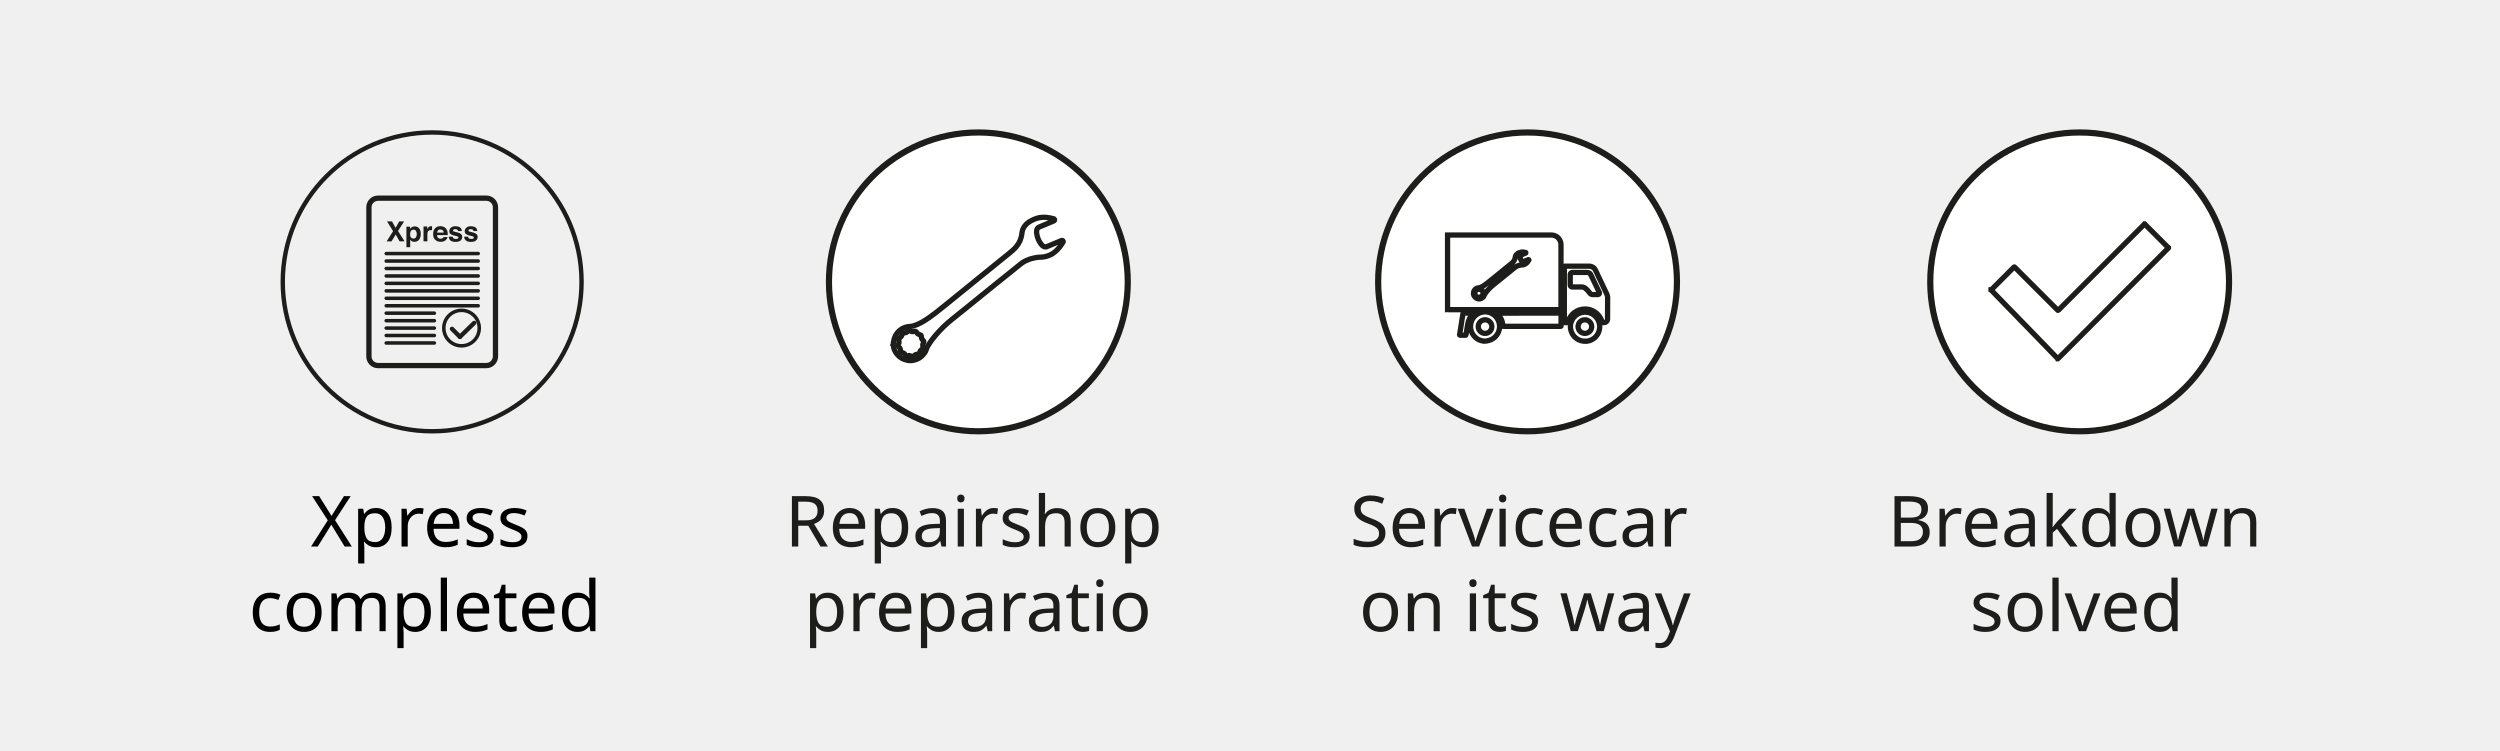
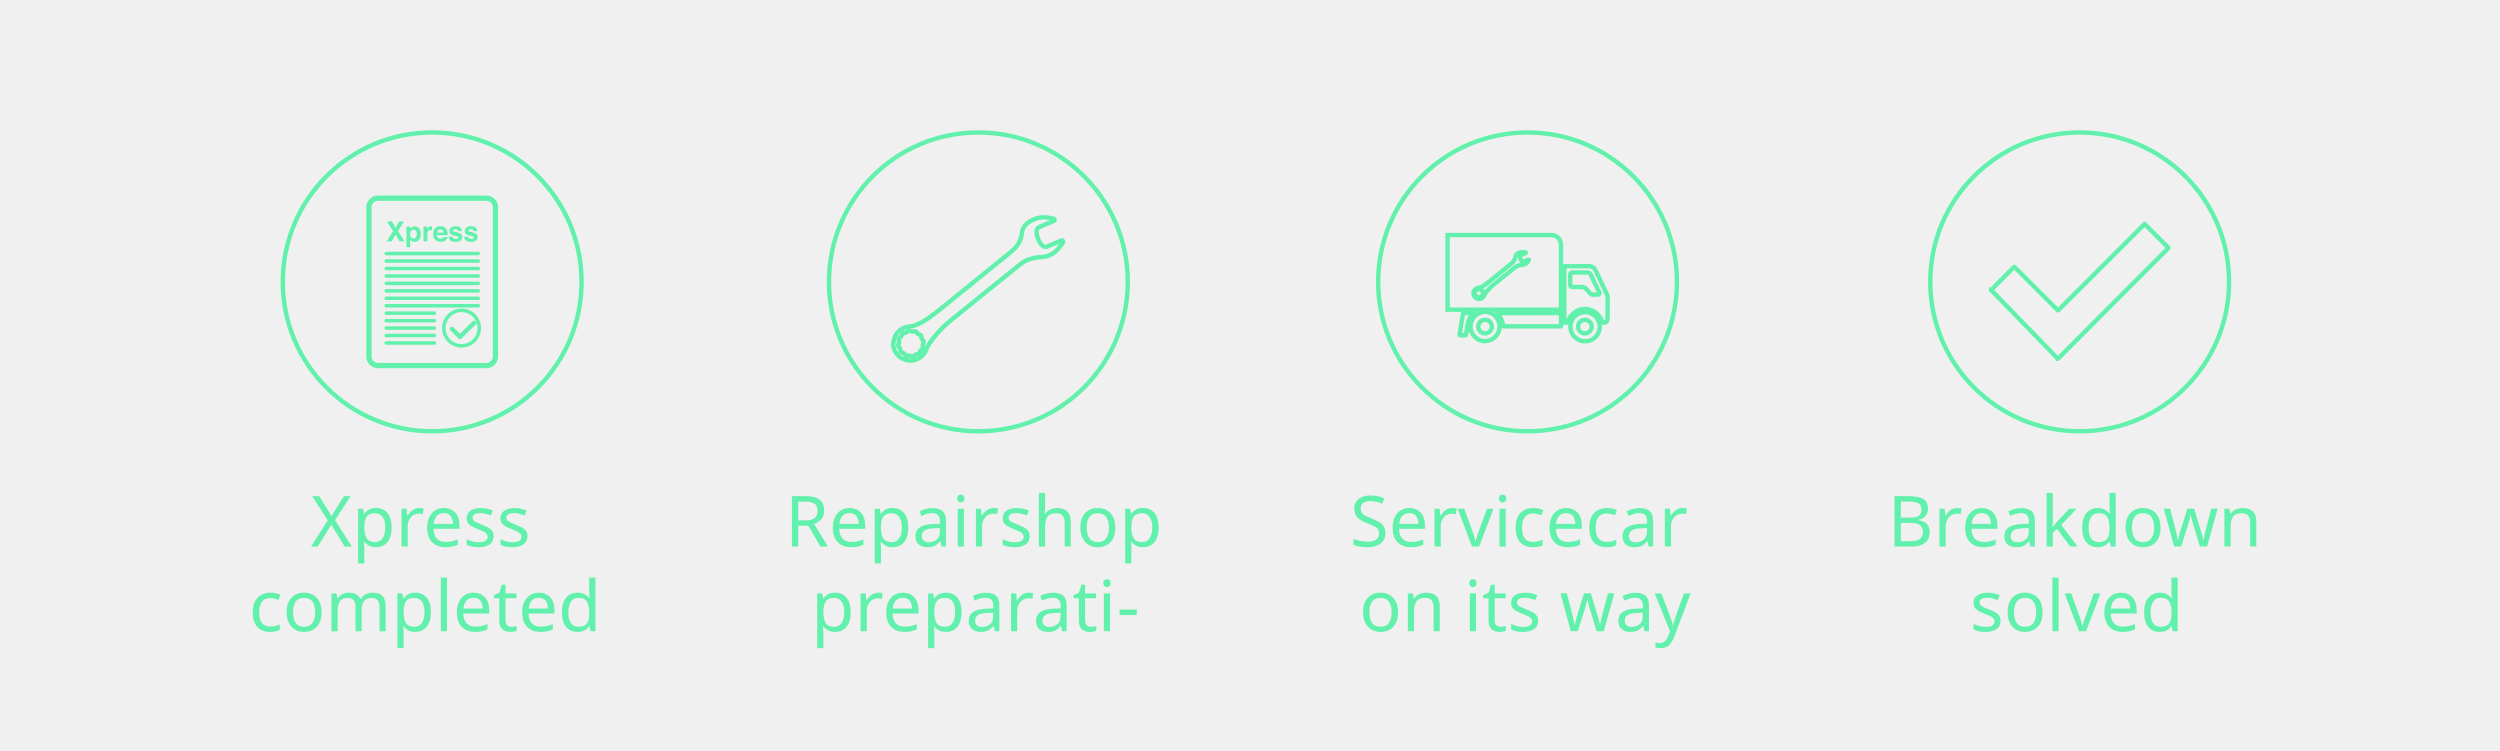
<svg xmlns="http://www.w3.org/2000/svg" version="1.1" id="Ebene_1" x="0px" y="0px" viewBox="0 0 2834.6 850.4" style="enable-background:new 0 0 2834.6 850.4;" xml:space="preserve">
  <style type="text/css">
- 	.st0{fill:none;stroke:#1D1D1B;stroke-width:5;stroke-miterlimit:10;}
- 	.st1{fill:none;stroke:#1D1D1B;stroke-width:6;stroke-miterlimit:10;}
- 	.st2{fill:none;stroke:#1D1D1B;stroke-width:4;stroke-linecap:round;stroke-linejoin:round;stroke-miterlimit:10;}
- 	.st3{fill:none;stroke:#1D1D1B;stroke-width:5;stroke-linecap:round;stroke-linejoin:round;stroke-miterlimit:10;}
- 	.st4{fill:#1D1D1B;}
+ 	.st0{fill:none;stroke:#62F1AC;stroke-width:5;stroke-miterlimit:10;}
+ 	.st1{fill:none;stroke:#62F1AC;stroke-width:6;stroke-miterlimit:10;}
+ 	.st2{fill:none;stroke:#62F1AC;stroke-width:4;stroke-linecap:round;stroke-linejoin:round;stroke-miterlimit:10;}
+ 	.st3{fill:none;stroke:#62F1AC;stroke-width:5;stroke-linecap:round;stroke-linejoin:round;stroke-miterlimit:10;}
+ 	.st4{fill:#62F1AC;}
	.st5{fill:none;}
	.st6{font-family:'HelveticaNeue-Bold';}
	.st7{font-size:80px;}
- 	.st8{fill:#FFFFFF;stroke:#1D1D1B;stroke-width:7;stroke-miterlimit:10;}
- 	.st9{fill:#FFFFFF;stroke:#1D1D1B;stroke-width:6;stroke-miterlimit:10;}
</style>
  <g id="XMLID_36_">
    <g id="XMLID_2_">
      <circle id="XMLID_3_" class="st0" cx="490" cy="319.6" r="169.4" />
      <g id="XMLID_4_">
        <path id="XMLID_29_" class="st1" d="M551.5,414.5H428.6c-5.6,0-10.3-4.6-10.3-10.3V235c0-5.6,4.6-10.3,10.3-10.3h122.9     c5.6,0,10.3,4.6,10.3,10.3v169.2C561.7,409.8,557.1,414.5,551.5,414.5z" />
        <g id="XMLID_46_">
          <line id="XMLID_28_" class="st2" x1="437.9" y1="287.5" x2="542.2" y2="287.5" />
          <line id="XMLID_27_" class="st2" x1="437.9" y1="296" x2="542.2" y2="296" />
          <line id="XMLID_26_" class="st2" x1="437.9" y1="304.4" x2="542.2" y2="304.4" />
          <line id="XMLID_25_" class="st2" x1="437.9" y1="312.9" x2="542.2" y2="312.9" />
          <line id="XMLID_24_" class="st2" x1="437.9" y1="321.3" x2="542.2" y2="321.3" />
          <line id="XMLID_23_" class="st2" x1="437.9" y1="329.8" x2="542.2" y2="329.8" />
          <line id="XMLID_22_" class="st2" x1="437.9" y1="338.2" x2="542.2" y2="338.2" />
          <line id="XMLID_21_" class="st2" x1="437.9" y1="346.7" x2="542.2" y2="346.7" />
          <line id="XMLID_20_" class="st2" x1="437.9" y1="355.1" x2="492.5" y2="355.1" />
          <line id="XMLID_19_" class="st2" x1="437.9" y1="363.6" x2="492.5" y2="363.6" />
          <line id="XMLID_18_" class="st2" x1="437.9" y1="372" x2="492.5" y2="372" />
          <line id="XMLID_17_" class="st2" x1="437.9" y1="380.4" x2="492.5" y2="380.4" />
          <line id="XMLID_16_" class="st2" x1="437.9" y1="388.9" x2="492.5" y2="388.9" />
        </g>
        <circle id="XMLID_15_" class="st2" cx="523.3" cy="372" r="20.1" />
        <g id="XMLID_42_">
          <line id="XMLID_14_" class="st3" x1="512.5" y1="372.9" x2="521.5" y2="381.9" />
          <line id="XMLID_13_" class="st3" x1="521.5" y1="381.9" x2="537.6" y2="366.2" />
        </g>
        <g id="XMLID_31_">
          <path id="XMLID_12_" class="st4" d="M443.9,273.7h-5.5l7.3-11.6l-6.9-11.1h5.7l4,7.4l4.2-7.4h5.5l-6.9,10.9l7.4,11.7h-5.7      l-4.3-7.7L443.9,273.7z" />
          <path id="XMLID_38_" class="st4" d="M475,258.7c1.4,1.4,2.1,3.6,2.1,6.4c0,2.9-0.7,5.2-2,6.8c-1.3,1.5-3,2.3-5.2,2.3      c-1.3,0-2.5-0.3-3.4-1c-0.5-0.4-1-0.9-1.4-1.6v8.7h-4.3v-23.3h4.2v2.5c0.5-0.7,1-1.3,1.5-1.7c1-0.7,2.1-1.1,3.5-1.1      C472,256.6,473.7,257.3,475,258.7z M471.7,261.9c-0.6-1-1.5-1.5-2.9-1.5c-1.6,0-2.7,0.8-3.3,2.3c-0.3,0.8-0.5,1.8-0.5,3      c0,2,0.5,3.3,1.6,4.1c0.6,0.5,1.3,0.7,2.2,0.7c1.2,0,2.2-0.5,2.8-1.4c0.6-0.9,1-2.2,1-3.8C472.5,264,472.3,262.9,471.7,261.9z" />
          <path id="XMLID_9_" class="st4" d="M489.5,256.5c0.1,0,0.2,0,0.4,0v4.5c-0.3,0-0.5-0.1-0.7-0.1c-0.2,0-0.4,0-0.5,0      c-1.8,0-2.9,0.6-3.6,1.7c-0.3,0.6-0.5,1.7-0.5,3v8h-4.4v-16.8h4.2v2.9c0.7-1.1,1.3-1.9,1.8-2.3c0.8-0.7,1.9-1,3.2-1      C489.3,256.5,489.4,256.5,489.5,256.5z" />
          <path id="XMLID_34_" class="st4" d="M503.3,257.3c1.2,0.5,2.1,1.3,2.9,2.5c0.7,1,1.1,2.2,1.3,3.5c0.1,0.8,0.2,1.9,0.2,3.3h-12.2      c0.1,1.7,0.7,2.9,1.8,3.5c0.7,0.4,1.5,0.6,2.4,0.6c1,0,1.8-0.3,2.4-0.8c0.3-0.3,0.6-0.7,0.9-1.1h4.5c-0.1,1-0.7,2-1.6,3      c-1.5,1.6-3.6,2.4-6.3,2.4c-2.2,0-4.2-0.7-5.9-2.1c-1.7-1.4-2.6-3.6-2.6-6.7c0-2.9,0.8-5.1,2.3-6.7c1.5-1.5,3.5-2.3,6-2.3      C500.8,256.5,502.1,256.7,503.3,257.3z M496.8,261.1c-0.6,0.6-1,1.5-1.2,2.6h7.5c-0.1-1.2-0.5-2.1-1.2-2.6      c-0.7-0.6-1.6-0.9-2.6-0.9C498.3,260.1,497.4,260.4,496.8,261.1z" />
          <path id="XMLID_6_" class="st4" d="M513.3,268.3c0.1,0.8,0.3,1.3,0.6,1.7c0.6,0.6,1.5,0.9,3,0.9c0.9,0,1.5-0.1,2.1-0.4      c0.5-0.3,0.8-0.6,0.8-1.1c0-0.5-0.2-0.9-0.6-1.1c-0.4-0.3-1.9-0.7-4.6-1.3c-1.9-0.5-3.2-1.1-4-1.8c-0.8-0.7-1.2-1.7-1.2-3      c0-1.5,0.6-2.9,1.8-4c1.2-1.1,2.9-1.7,5.1-1.7c2.1,0,3.8,0.4,5.1,1.2s2.1,2.3,2.3,4.3h-4.4c-0.1-0.6-0.2-1-0.5-1.3      c-0.5-0.6-1.3-0.9-2.5-0.9c-1,0-1.6,0.2-2,0.5s-0.6,0.6-0.6,1c0,0.5,0.2,0.9,0.6,1.1c0.4,0.2,2,0.6,4.6,1.2c1.8,0.4,3,1,3.9,1.9      c0.9,0.8,1.3,1.9,1.3,3.1c0,1.7-0.6,3-1.9,4.1c-1.2,1-3.1,1.6-5.7,1.6c-2.6,0-4.6-0.6-5.8-1.7c-1.2-1.1-1.9-2.5-1.9-4.2      L513.3,268.3L513.3,268.3z" />
          <path id="XMLID_30_" class="st4" d="M530.8,268.3c0.1,0.8,0.3,1.3,0.6,1.7c0.6,0.6,1.5,0.9,3,0.9c0.9,0,1.5-0.1,2.1-0.4      c0.5-0.3,0.8-0.6,0.8-1.1c0-0.5-0.2-0.9-0.6-1.1c-0.4-0.3-1.9-0.7-4.6-1.3c-1.9-0.5-3.2-1.1-4-1.8c-0.8-0.7-1.2-1.7-1.2-3      c0-1.5,0.6-2.9,1.8-4s2.9-1.7,5.1-1.7c2.1,0,3.8,0.4,5.1,1.2s2.1,2.3,2.3,4.3h-4.4c-0.1-0.6-0.2-1-0.5-1.3      c-0.5-0.6-1.3-0.9-2.5-0.9c-1,0-1.6,0.2-2,0.5c-0.4,0.3-0.6,0.6-0.6,1c0,0.5,0.2,0.9,0.6,1.1c0.4,0.2,2,0.6,4.6,1.2      c1.8,0.4,3,1,3.9,1.9c0.9,0.8,1.3,1.9,1.3,3.1c0,1.7-0.6,3-1.9,4.1c-1.2,1-3.1,1.6-5.7,1.6c-2.6,0-4.6-0.6-5.8-1.7      c-1.3-1.1-1.9-2.5-1.9-4.2L530.8,268.3L530.8,268.3z" />
        </g>
      </g>
    </g>
    <rect id="XMLID_103_" x="246.7" y="562.6" class="st5" width="476.6" height="216.6" />
    <text id="XMLID_104_" transform="matrix(1 0 0 1 352.3805 619.6904)">
-       <tspan x="0" y="0" class="st6 st7">Xpress </tspan>
-       <tspan x="-70.2" y="96" class="st6 st7">completed</tspan>
+       <tspan x="0" y="0" class="st4 st6 st7">Xpress </tspan>
+       <tspan x="-70.2" y="96" class="st4 st6 st7">completed</tspan>
    </text>
  </g>
  <g id="XMLID_37_">
-     <rect id="XMLID_110_" x="2127.7" y="562.6" class="st5" width="460.6" height="183.8" />
-     <text id="XMLID_109_" transform="matrix(1 0 0 1 2140.286 619.6904)">
-       <tspan x="0" y="0" class="st4 st6 st7">Breakdown </tspan>
-       <tspan x="93.3" y="96" class="st4 st6 st7">solved</tspan>
-     </text>
+     <g id="XMLID_109_">
+       <rect id="XMLID_72_" x="2127.7" y="562.6" class="st5" width="460.6" height="183.8" />
+       <text id="XMLID_71_" transform="matrix(1 0 0 1 2140.286 619.6904)">
+         <tspan x="0" y="0" class="st4 st6 st7">Breakdown </tspan>
+         <tspan x="93.3" y="96" class="st4 st6 st7">solved</tspan>
+       </text>
+     </g>
    <g id="XMLID_35_">
-       <circle id="XMLID_102_" class="st8" cx="2358" cy="319.6" r="169.4" />
+       <circle id="XMLID_102_" class="st0" cx="2358" cy="319.6" r="169.4" />
      <g id="AWWqmQ.tif">
        <g id="XMLID_111_">
-           <path id="XMLID_120_" class="st9" d="M2257.5,328.7c0.2,0,0.4-0.2,0.5-0.3c0.2-0.2,0.4-0.4,0.5-0.5c8.2-8.2,16.3-16.3,24.5-24.5      c0.2-0.2,0.4-0.4,0.6-0.6c0.2-0.2,0.4-0.2,0.6,0c0.2,0.2,0.4,0.4,0.6,0.6c16,16,31.9,31.9,47.9,47.9c0.2,0.2,0.4,0.4,0.6,0.6      c0.1,0.1,0.3,0.1,0.4,0c0.2-0.2,0.4-0.4,0.6-0.6c20.8-20.8,41.6-41.6,62.5-62.5c11.4-11.4,22.7-22.7,34.1-34.1      c0.2-0.2,0.5-0.5,0.7-0.8c0.1,0,0.1,0,0.1,0c0.2,0.2,0.4,0.5,0.6,0.7c8.5,8.5,17.1,17.1,25.6,25.6c0.2,0.2,0.4,0.4,0.7,0.6      c0,0.1,0,0.2,0,0.3c-0.3,0.3-0.5,0.6-0.8,0.9c-15.8,15.9-31.7,31.7-47.4,47.5c-17.7,17.9-35.6,35.6-53.3,53.5      c-7.6,7.7-15.3,15.4-23,23c-0.3,0.3-0.5,0.6-0.8,0.8c-0.1,0-0.1,0-0.2,0c-0.1-0.3-0.2-0.4-0.4-0.6c-1.3-1.3-2.6-2.7-3.9-4      c-1.6-1.7-3.2-3.3-4.8-5c-1.6-1.7-3.3-3.3-4.9-5.1c-1.5-1.6-3.2-3.2-4.7-4.8c-1.6-1.7-3.3-3.3-4.9-5.1c-1.5-1.6-3.2-3.2-4.7-4.8      c-1.6-1.7-3.3-3.3-4.9-5.1c-1.5-1.6-3.2-3.2-4.7-4.8c-1.6-1.7-3.3-3.4-5-5.1c-1.5-1.6-3.1-3.2-4.6-4.8c-1.6-1.8-3.4-3.4-5.1-5.2      c-1.5-1.6-3.2-3.2-4.7-4.8c-1.6-1.7-3.3-3.3-4.9-5.1c-1.5-1.6-3.2-3.2-4.7-4.8c-1.6-1.7-3.3-3.3-4.9-5.1c-1-1.1-2.1-2.2-3.2-3.3      c-0.2-0.2-0.4-0.4-0.6-0.5C2257.5,328.8,2257.5,328.8,2257.5,328.7z" />
+           <path id="XMLID_120_" class="st0" d="M2257.5,328.7c0.2,0,0.4-0.2,0.5-0.3c0.2-0.2,0.4-0.4,0.5-0.5c8.2-8.2,16.3-16.3,24.5-24.5      c0.2-0.2,0.4-0.4,0.6-0.6c0.2-0.2,0.4-0.2,0.6,0c0.2,0.2,0.4,0.4,0.6,0.6c16,16,31.9,31.9,47.9,47.9c0.2,0.2,0.4,0.4,0.6,0.6      c0.1,0.1,0.3,0.1,0.4,0c0.2-0.2,0.4-0.4,0.6-0.6c20.8-20.8,41.6-41.6,62.5-62.5c11.4-11.4,22.7-22.7,34.1-34.1      c0.2-0.2,0.5-0.5,0.7-0.8c0.1,0,0.1,0,0.1,0c0.2,0.2,0.4,0.5,0.6,0.7c8.5,8.5,17.1,17.1,25.6,25.6c0.2,0.2,0.4,0.4,0.7,0.6      c0,0.1,0,0.2,0,0.3c-0.3,0.3-0.5,0.6-0.8,0.9c-15.8,15.9-31.7,31.7-47.4,47.5c-17.7,17.9-35.6,35.6-53.3,53.5      c-7.6,7.7-15.3,15.4-23,23c-0.3,0.3-0.5,0.6-0.8,0.8c-0.1,0-0.1,0-0.2,0c-0.1-0.3-0.2-0.4-0.4-0.6c-1.3-1.3-2.6-2.7-3.9-4      c-1.6-1.7-3.2-3.3-4.8-5c-1.6-1.7-3.3-3.3-4.9-5.1c-1.5-1.6-3.2-3.2-4.7-4.8c-1.6-1.7-3.3-3.3-4.9-5.1c-1.5-1.6-3.2-3.2-4.7-4.8      c-1.6-1.7-3.3-3.3-4.9-5.1c-1.5-1.6-3.2-3.2-4.7-4.8c-1.6-1.7-3.3-3.4-5-5.1c-1.5-1.6-3.1-3.2-4.6-4.8c-1.6-1.8-3.4-3.4-5.1-5.2      c-1.5-1.6-3.2-3.2-4.7-4.8c-1.6-1.7-3.3-3.3-4.9-5.1c-1.5-1.6-3.2-3.2-4.7-4.8c-1.6-1.7-3.3-3.3-4.9-5.1c-1-1.1-2.1-2.2-3.2-3.3      c-0.2-0.2-0.4-0.4-0.6-0.5C2257.5,328.8,2257.5,328.8,2257.5,328.7z" />
        </g>
      </g>
    </g>
  </g>
  <g id="XMLID_40_">
-     <rect id="XMLID_108_" x="1502" y="562.6" class="st5" width="463.3" height="183.8" />
-     <text id="XMLID_107_" transform="matrix(1 0 0 1 1530.691 619.6904)">
-       <tspan x="0" y="0" class="st4 st6 st7">Servicecar </tspan>
-       <tspan x="10.4" y="96" class="st4 st6 st7">on its way</tspan>
-     </text>
+     <g id="XMLID_107_">
+       <rect id="XMLID_69_" x="1502" y="562.6" class="st5" width="463.3" height="183.8" />
+       <text id="XMLID_68_" transform="matrix(1 0 0 1 1530.691 619.6904)">
+         <tspan x="0" y="0" class="st4 st6 st7">Servicecar </tspan>
+         <tspan x="10.4" y="96" class="st4 st6 st7">on its way</tspan>
+       </text>
+     </g>
    <g id="XMLID_33_">
-       <circle id="XMLID_101_" class="st8" cx="1732" cy="319.6" r="169.4" />
+       <circle id="XMLID_101_" class="st0" cx="1732" cy="319.6" r="169.4" />
      <g id="_x30_qD97e.tif">
        <g id="XMLID_112_">
-           <path id="XMLID_162_" class="st9" d="M1641.3,351.2c0-28.2,0-56.5,0-84.7c39.5,0,79.1,0,118.6,0c0.1,0,0.3,0.1,0.4,0.1      c0.3,0,0.6,0.1,0.8,0.1c2.4,0.5,4.5,1.6,6.1,3.5c1.1,1.3,1.9,2.7,2.3,4.3c0.3,1,0.4,2.1,0.4,3.2c0,24.2,0,48.3,0,72.5      c0,0.1,0,0.3,0,0.4c0,0.1,0,0.2,0,0.2c0,0.2-0.1,0.3-0.3,0.3c-0.2,0-0.5,0-0.7,0c-42.3,0-84.6,0-126.9,0      C1641.8,351.2,1641.5,351.2,1641.3,351.2z M1670.7,332.6c0,0.2,0,0.4,0,0.6c0.3,2.9,2.5,5,5,5.6c1.6,0.3,3.1,0.1,4.4-0.7      c1.4-0.8,2.4-2,2.9-3.5c0.1-0.4,0.3-0.7,0.5-1c0.4-0.7,0.8-1.4,1.3-2c1.1-1.6,2.5-3,3.8-4.4c0.5-0.5,1-1,1.5-1.5      c0.4-0.4,0.9-0.8,1.3-1.2c1.3-1.1,2.6-2.1,3.9-3.2c2.4-1.9,4.8-3.9,7.2-5.8c2.4-2,4.8-3.9,7.3-5.9c2.7-2.2,5.4-4.3,8-6.5      c0.4-0.3,0.9-0.7,1.3-0.9c0.9-0.5,1.9-0.9,2.9-1.2c1-0.3,1.9-0.5,2.9-0.5c0.4,0,0.9,0,1.3-0.1c1.3-0.2,2.5-0.6,3.6-1.3      c1.6-1,2.7-2.4,3.6-4c0-0.1,0.1-0.1,0.1-0.2c0.1-0.3-0.1-0.6-0.5-0.5c-0.1,0-0.3,0.1-0.4,0.1c-0.8,0.3-1.6,0.6-2.4,1      c-0.9,0.4-1.8,0.7-2.7,1.1c-0.5,0.2-0.9,0.1-1.4-0.1c-0.1-0.1-0.3-0.2-0.4-0.3c-0.3-0.3-0.6-0.6-0.8-0.9      c-0.7-1.1-1.2-2.3-1.4-3.7c-0.1-0.4,0-0.8,0.1-1.2c0.1-0.6,0.4-1,1-1.2c0,0,0.1,0,0.1-0.1c1.6-0.7,3.3-1.3,4.9-2      c0.1-0.1,0.3-0.1,0.4-0.2c0.3-0.2,0.2-0.5-0.1-0.6c-0.1-0.1-0.3-0.1-0.4-0.1c-0.8-0.2-1.6-0.3-2.4-0.4c-0.8-0.1-1.6,0-2.4,0.1      c-1.7,0.3-3.3,1-4.6,2.1c-1.1,0.9-1.8,2-2,3.5c-0.1,0.6-0.2,1.2-0.4,1.8c-0.4,1.3-0.9,2.4-1.8,3.4c-0.6,0.8-1.3,1.4-2.1,2      c-0.9,0.8-1.9,1.5-2.8,2.3c-3.2,2.6-6.5,5.2-9.7,7.9c-2.2,1.8-4.4,3.5-6.5,5.3c-3,2.4-6,4.9-9,7.2c-1.6,1.2-3.2,2.4-4.9,3.4      c-0.8,0.4-1.6,0.8-2.4,1.1c-0.7,0.3-1.5,0.5-2.2,0.5C1673.3,326.5,1670.7,329.3,1670.7,332.6z" />
-           <path id="XMLID_159_" class="st9" d="M1822.7,362.4c0,0.1-0.1,0.2-0.1,0.3c-0.2,1.4-1.6,3-3.8,3.1c-0.6,0-1.1,0-1.7,0      c-0.1,0-0.2,0-0.2,0c-0.2,0-0.3-0.1-0.3-0.3c-0.1-0.2-0.1-0.3-0.1-0.5c-0.7-2.6-1.9-4.9-3.6-7c-1.6-2-3.5-3.7-5.8-5      c-2.2-1.3-4.5-2.1-7-2.4c-1.2-0.2-2.5-0.3-3.8-0.2c-3.8,0.2-7.4,1.3-10.5,3.5c-1.1,0.8-2.1,1.6-3,2.5c-1.2,1.3-2.3,2.7-3.2,4.3      c-0.8,1.4-1.4,2.9-1.8,4.4c-0.2,0.7-0.2,0.7-0.8,0.7c-0.9,0-1.8,0-2.7,0c-0.1,0-0.3,0-0.4,0c-0.1,0-0.2-0.1-0.2-0.2      c0-0.1,0-0.2,0-0.3c0-0.2,0-0.3,0-0.5c0-20.7,0-41.3,0-62c0-0.2,0-0.4,0-0.6c0-0.3,0.1-0.4,0.4-0.4c0.1,0,0.2,0,0.3,0      c0.3,0,0.5,0,0.8,0c8.8,0,17.7,0,26.5,0c1,0,2,0.1,2.9,0.5c1.9,0.7,3.4,1.9,4.3,3.8c0.6,1.2,1.1,2.3,1.7,3.5      c0.3,0.7,0.7,1.5,1,2.2c1,2.2,2.1,4.3,3.1,6.5c1.2,2.5,2.4,5,3.6,7.6c1.1,2.4,2.3,4.8,3.4,7.2c0.3,0.7,0.7,1.4,0.8,2.2      c0.1,0.3,0.2,0.7,0.2,1.1c0,0.1,0,0.2,0.1,0.4C1822.7,345.2,1822.7,353.8,1822.7,362.4z M1791.4,308.9L1791.4,308.9      c-2.7,0-5.5,0-8.2,0c-0.2,0-0.4,0-0.6,0c-1.2,0.1-2.1,1-2.2,2.3c0,0.1,0,0.3,0,0.4c0,3.7,0,7.5,0,11.2c0,0.2,0,0.3,0,0.5      c0.1,1.1,0.9,2,2.1,2.1c0.2,0,0.4,0,0.6,0c3.5,0,7,0,10.5,0c0.7,0,1.4,0.1,2.1,0.4c0.7,0.3,1.4,0.7,2,1.2c1,0.8,1.9,1.7,2.7,2.6      c0.8,0.9,1.5,1.9,2.3,2.8c0.2,0.2,0.4,0.4,0.6,0.7c0.5,0.5,1.2,0.8,2,0.9c0.1,0,0.3,0,0.4,0c2,0,3.9,0,5.9,0c0.2,0,0.3,0,0.5,0      c0.6-0.1,1.1-0.4,1.4-1.1c0.2-0.5,0.1-0.9-0.1-1.3c-0.3-0.7-0.6-1.3-1-2c-0.8-1.6-1.5-3.2-2.3-4.8c-1.3-2.8-2.7-5.6-4-8.3      c-0.8-1.6-1.5-3.2-2.3-4.8c-0.1-0.2-0.2-0.5-0.4-0.7c-0.6-1.1-1.5-1.7-2.7-2c-0.3-0.1-0.6-0.1-1-0.1      C1796.9,308.9,1794.1,308.9,1791.4,308.9z" />
-           <path id="XMLID_156_" class="st9" d="M1795.3,386.8c-0.3-0.1-0.5-0.1-0.8-0.1c-3-0.5-5.6-1.7-7.9-3.6c-1.8-1.5-3.2-3.2-4.2-5.3      c-0.9-1.8-1.5-3.6-1.7-5.6c-0.3-2.7,0-5.4,1.1-7.9c0.7-1.8,1.7-3.5,3.1-4.9c2.7-3,6-4.7,9.9-5.3c1-0.2,2.1-0.2,3.2-0.2      c2.2,0.1,4.3,0.6,6.3,1.6c2.1,1,4,2.4,5.5,4.2c1.9,2.2,3.1,4.8,3.7,7.6c0.3,1.4,0.4,2.7,0.3,4.1c-0.2,2.6-0.9,5-2.2,7.3      c-0.9,1.5-1.9,2.8-3.2,4c-1.8,1.6-3.8,2.8-6.1,3.5c-0.9,0.3-1.9,0.5-2.9,0.6c-0.1,0-0.2,0-0.3,0.1      C1797.7,386.8,1796.5,386.8,1795.3,386.8z M1804.7,370.3c0.1-3.8-3-7.7-7.7-7.7c-4.2,0-7.7,3.3-7.7,7.7c0,4.7,3.9,7.7,7.7,7.7      C1801.3,378,1804.8,374.6,1804.7,370.3z" />
-           <path id="XMLID_153_" class="st9" d="M1682,386.8c-0.3-0.1-0.5-0.1-0.8-0.2c-3.1-0.5-5.8-1.8-8.2-3.9c-1.6-1.4-2.9-3.1-3.9-5      c-0.8-1.6-1.4-3.4-1.6-5.2c-0.1-0.8-0.2-1.7-0.2-2.5c0.1-2.8,0.8-5.4,2.1-7.9c0.9-1.6,2-2.9,3.3-4.2c1.6-1.4,3.4-2.5,5.4-3.3      c1.2-0.4,2.4-0.7,3.7-0.9c1.1-0.1,2.3-0.2,3.4-0.1c2.1,0.2,4.1,0.8,6,1.7c3.2,1.6,5.6,4.1,7.3,7.3c0.9,1.8,1.5,3.8,1.7,5.9      c0.3,2.7-0.1,5.4-1.2,8c-1,2.4-2.5,4.4-4.4,6.1c-2.3,2-5,3.3-8.1,3.8c-0.3,0-0.6,0.1-0.9,0.2      C1684.5,386.8,1683.2,386.8,1682,386.8z M1683.8,378c4.1,0.1,7.7-3.2,7.7-7.7c0-4.2-3.3-7.7-7.7-7.7c-4.5,0-7.7,3.7-7.7,7.7      C1676.1,374.6,1679.7,378.1,1683.8,378z" />
-           <path id="XMLID_152_" class="st9" d="M1733.4,355c11.9,0,23.7,0,35.6,0c0.2,0,0.4,0,0.7,0c0.2,0,0.3,0.1,0.3,0.3      c0,0.2,0,0.4,0,0.6c0,2.5,0,5,0,7.4c0,2,0,3.9,0,5.9c0,0.2,0,0.4,0,0.6c0,0.1-0.1,0.2-0.2,0.2c-0.1,0-0.2,0-0.2,0      c-0.2,0-0.3,0-0.5,0c-21.4,0-42.7,0-64.1,0c-0.2,0-0.4,0-0.7,0c-0.2,0-0.3-0.1-0.3-0.3c0-0.1,0-0.2,0-0.3      c-0.1-3-0.9-5.8-2.3-8.4c-0.9-1.7-2-3.2-3.3-4.5c-0.3-0.3-0.7-0.7-1-1c-0.1-0.1-0.2-0.2-0.2-0.2c-0.1-0.1,0-0.2,0.1-0.2      c0.1,0,0.2,0,0.2,0c0.2,0,0.4,0,0.6,0C1709.7,355,1721.6,355,1733.4,355z" />
-           <path id="XMLID_151_" class="st9" d="M1664.9,355c1.8,0,3.5,0,5.3,0c0.2,0,0.4-0.1,0.6,0.1c0,0.2-0.2,0.3-0.3,0.4      c-1,0.9-1.8,1.8-2.6,2.9c-1.2,1.7-2.2,3.5-2.8,5.4c-0.4,1.2-0.7,2.4-0.9,3.6c-0.5,2.8-0.9,5.7-1.4,8.5c-0.2,1.2-0.4,2.4-0.6,3.6      c-0.1,0.6-0.1,0.6-0.7,0.6c-2,0-4,0-5.9,0c-0.6,0-0.7,0-0.6-0.7c0.3-1.7,0.5-3.3,0.8-5c0.4-2.6,0.8-5.2,1.2-7.8      c0.4-2.3,0.7-4.6,1.1-6.8c0.2-1.4,0.5-2.9,0.7-4.3c0,0,0,0,0,0c0.1-0.5,0.1-0.5,0.6-0.6c0.6,0,1.2,0,1.9,0      C1662.4,355,1663.7,355,1664.9,355z" />
-           <path id="XMLID_150_" class="st9" d="M1676.3,327.7c0.1,0,0.2,0.1,0.3,0.1c1,0.4,0.7,0.3,1.7,0.2c0.3-0.1,0.6,0,0.8,0.3      c0,0,0,0,0,0c0.3,0.5,0.7,0.8,1.3,0.9c0.1,0,0.1,0.1,0.2,0.1c0.2,0.1,0.3,0.2,0.3,0.4c0,0.2,0.1,0.4,0.1,0.6      c0,0.3,0.1,0.5,0.3,0.7c0.1,0.2,0.3,0.3,0.4,0.5c0.1,0.1,0.1,0.3,0.1,0.4c-0.1,0.2-0.2,0.5-0.3,0.7c-0.1,0.2-0.1,0.4-0.1,0.7      c0,0.2,0.1,0.4,0.1,0.6c0,0.2,0,0.4-0.2,0.5c-0.2,0.1-0.3,0.3-0.5,0.4c-0.2,0.2-0.4,0.4-0.5,0.6c-0.1,0.2-0.2,0.4-0.3,0.6      c-0.1,0.2-0.2,0.2-0.3,0.3c-0.2,0-0.3,0.1-0.5,0.1c-0.4,0-0.7,0.2-1,0.5c-0.1,0.1-0.2,0.2-0.4,0.3c-0.1,0.1-0.3,0.1-0.5,0.1      c-0.2-0.1-0.4-0.2-0.7-0.2c-0.2-0.1-0.5-0.1-0.7-0.1c-0.2,0-0.4,0-0.5,0.1c-0.3,0.1-0.5,0-0.6-0.3c-0.1-0.2-0.2-0.3-0.3-0.4      c-0.2-0.2-0.4-0.3-0.6-0.4c-0.2-0.1-0.4-0.2-0.6-0.2c-0.3-0.1-0.4-0.3-0.4-0.5c0-0.2-0.1-0.3-0.1-0.5c0-0.3-0.1-0.6-0.4-0.8      c-0.1-0.1-0.2-0.3-0.3-0.4c-0.2-0.2-0.2-0.4-0.1-0.6c0.1-0.2,0.1-0.4,0.2-0.6c0.1-0.2,0.1-0.5,0.1-0.7c0-0.2-0.1-0.4-0.1-0.6      c0-0.2,0-0.4,0.2-0.5c0.2-0.1,0.3-0.3,0.5-0.4c0.2-0.2,0.4-0.4,0.5-0.7c0-0.1,0.1-0.3,0.2-0.4c0.1-0.3,0.3-0.4,0.6-0.5      c0.2,0,0.4-0.1,0.5-0.1c0.3,0,0.5-0.1,0.7-0.3c0.2-0.1,0.3-0.3,0.5-0.4C1676.1,327.8,1676.2,327.7,1676.3,327.7z" />
+           <path id="XMLID_162_" class="st0" d="M1641.3,351.2c0-28.2,0-56.5,0-84.7c39.5,0,79.1,0,118.6,0c0.1,0,0.3,0.1,0.4,0.1      c0.3,0,0.6,0.1,0.8,0.1c2.4,0.5,4.5,1.6,6.1,3.5c1.1,1.3,1.9,2.7,2.3,4.3c0.3,1,0.4,2.1,0.4,3.2c0,24.2,0,48.3,0,72.5      c0,0.1,0,0.3,0,0.4c0,0.1,0,0.2,0,0.2c0,0.2-0.1,0.3-0.3,0.3c-0.2,0-0.5,0-0.7,0c-42.3,0-84.6,0-126.9,0      C1641.8,351.2,1641.5,351.2,1641.3,351.2z M1670.7,332.6c0,0.2,0,0.4,0,0.6c0.3,2.9,2.5,5,5,5.6c1.6,0.3,3.1,0.1,4.4-0.7      c1.4-0.8,2.4-2,2.9-3.5c0.1-0.4,0.3-0.7,0.5-1c0.4-0.7,0.8-1.4,1.3-2c1.1-1.6,2.5-3,3.8-4.4c0.5-0.5,1-1,1.5-1.5      c0.4-0.4,0.9-0.8,1.3-1.2c1.3-1.1,2.6-2.1,3.9-3.2c2.4-1.9,4.8-3.9,7.2-5.8c2.4-2,4.8-3.9,7.3-5.9c2.7-2.2,5.4-4.3,8-6.5      c0.4-0.3,0.9-0.7,1.3-0.9c0.9-0.5,1.9-0.9,2.9-1.2c1-0.3,1.9-0.5,2.9-0.5c0.4,0,0.9,0,1.3-0.1c1.3-0.2,2.5-0.6,3.6-1.3      c1.6-1,2.7-2.4,3.6-4c0-0.1,0.1-0.1,0.1-0.2c0.1-0.3-0.1-0.6-0.5-0.5c-0.1,0-0.3,0.1-0.4,0.1c-0.8,0.3-1.6,0.6-2.4,1      c-0.9,0.4-1.8,0.7-2.7,1.1c-0.5,0.2-0.9,0.1-1.4-0.1c-0.1-0.1-0.3-0.2-0.4-0.3c-0.3-0.3-0.6-0.6-0.8-0.9      c-0.7-1.1-1.2-2.3-1.4-3.7c-0.1-0.4,0-0.8,0.1-1.2c0.1-0.6,0.4-1,1-1.2c0,0,0.1,0,0.1-0.1c1.6-0.7,3.3-1.3,4.9-2      c0.1-0.1,0.3-0.1,0.4-0.2c0.3-0.2,0.2-0.5-0.1-0.6c-0.1-0.1-0.3-0.1-0.4-0.1c-0.8-0.2-1.6-0.3-2.4-0.4c-0.8-0.1-1.6,0-2.4,0.1      c-1.7,0.3-3.3,1-4.6,2.1c-1.1,0.9-1.8,2-2,3.5c-0.1,0.6-0.2,1.2-0.4,1.8c-0.4,1.3-0.9,2.4-1.8,3.4c-0.6,0.8-1.3,1.4-2.1,2      c-0.9,0.8-1.9,1.5-2.8,2.3c-3.2,2.6-6.5,5.2-9.7,7.9c-2.2,1.8-4.4,3.5-6.5,5.3c-3,2.4-6,4.9-9,7.2c-1.6,1.2-3.2,2.4-4.9,3.4      c-0.8,0.4-1.6,0.8-2.4,1.1c-0.7,0.3-1.5,0.5-2.2,0.5C1673.3,326.5,1670.7,329.3,1670.7,332.6z" />
+           <path id="XMLID_159_" class="st0" d="M1822.7,362.4c0,0.1-0.1,0.2-0.1,0.3c-0.2,1.4-1.6,3-3.8,3.1c-0.6,0-1.1,0-1.7,0      c-0.1,0-0.2,0-0.2,0c-0.2,0-0.3-0.1-0.3-0.3c-0.1-0.2-0.1-0.3-0.1-0.5c-0.7-2.6-1.9-4.9-3.6-7c-1.6-2-3.5-3.7-5.8-5      c-2.2-1.3-4.5-2.1-7-2.4c-1.2-0.2-2.5-0.3-3.8-0.2c-3.8,0.2-7.4,1.3-10.5,3.5c-1.1,0.8-2.1,1.6-3,2.5c-1.2,1.3-2.3,2.7-3.2,4.3      c-0.8,1.4-1.4,2.9-1.8,4.4c-0.2,0.7-0.2,0.7-0.8,0.7c-0.9,0-1.8,0-2.7,0c-0.1,0-0.3,0-0.4,0c-0.1,0-0.2-0.1-0.2-0.2      c0-0.1,0-0.2,0-0.3c0-0.2,0-0.3,0-0.5c0-20.7,0-41.3,0-62c0-0.2,0-0.4,0-0.6c0-0.3,0.1-0.4,0.4-0.4c0.1,0,0.2,0,0.3,0      c0.3,0,0.5,0,0.8,0c8.8,0,17.7,0,26.5,0c1,0,2,0.1,2.9,0.5c1.9,0.7,3.4,1.9,4.3,3.8c0.6,1.2,1.1,2.3,1.7,3.5      c0.3,0.7,0.7,1.5,1,2.2c1,2.2,2.1,4.3,3.1,6.5c1.2,2.5,2.4,5,3.6,7.6c1.1,2.4,2.3,4.8,3.4,7.2c0.3,0.7,0.7,1.4,0.8,2.2      c0.1,0.3,0.2,0.7,0.2,1.1c0,0.1,0,0.2,0.1,0.4C1822.7,345.2,1822.7,353.8,1822.7,362.4z M1791.4,308.9L1791.4,308.9      c-2.7,0-5.5,0-8.2,0c-0.2,0-0.4,0-0.6,0c-1.2,0.1-2.1,1-2.2,2.3c0,0.1,0,0.3,0,0.4c0,3.7,0,7.5,0,11.2c0,0.2,0,0.3,0,0.5      c0.1,1.1,0.9,2,2.1,2.1c0.2,0,0.4,0,0.6,0c3.5,0,7,0,10.5,0c0.7,0,1.4,0.1,2.1,0.4c0.7,0.3,1.4,0.7,2,1.2c1,0.8,1.9,1.7,2.7,2.6      c0.8,0.9,1.5,1.9,2.3,2.8c0.2,0.2,0.4,0.4,0.6,0.7c0.5,0.5,1.2,0.8,2,0.9c0.1,0,0.3,0,0.4,0c2,0,3.9,0,5.9,0c0.2,0,0.3,0,0.5,0      c0.6-0.1,1.1-0.4,1.4-1.1c0.2-0.5,0.1-0.9-0.1-1.3c-0.3-0.7-0.6-1.3-1-2c-0.8-1.6-1.5-3.2-2.3-4.8c-1.3-2.8-2.7-5.6-4-8.3      c-0.8-1.6-1.5-3.2-2.3-4.8c-0.1-0.2-0.2-0.5-0.4-0.7c-0.6-1.1-1.5-1.7-2.7-2c-0.3-0.1-0.6-0.1-1-0.1      C1796.9,308.9,1794.1,308.9,1791.4,308.9z" />
+           <path id="XMLID_156_" class="st0" d="M1795.3,386.8c-0.3-0.1-0.5-0.1-0.8-0.1c-3-0.5-5.6-1.7-7.9-3.6c-1.8-1.5-3.2-3.2-4.2-5.3      c-0.9-1.8-1.5-3.6-1.7-5.6c-0.3-2.7,0-5.4,1.1-7.9c0.7-1.8,1.7-3.5,3.1-4.9c2.7-3,6-4.7,9.9-5.3c1-0.2,2.1-0.2,3.2-0.2      c2.2,0.1,4.3,0.6,6.3,1.6c2.1,1,4,2.4,5.5,4.2c1.9,2.2,3.1,4.8,3.7,7.6c0.3,1.4,0.4,2.7,0.3,4.1c-0.2,2.6-0.9,5-2.2,7.3      c-0.9,1.5-1.9,2.8-3.2,4c-1.8,1.6-3.8,2.8-6.1,3.5c-0.9,0.3-1.9,0.5-2.9,0.6c-0.1,0-0.2,0-0.3,0.1      C1797.7,386.8,1796.5,386.8,1795.3,386.8z M1804.7,370.3c0.1-3.8-3-7.7-7.7-7.7c-4.2,0-7.7,3.3-7.7,7.7c0,4.7,3.9,7.7,7.7,7.7      C1801.3,378,1804.8,374.6,1804.7,370.3z" />
+           <path id="XMLID_153_" class="st0" d="M1682,386.8c-0.3-0.1-0.5-0.1-0.8-0.2c-3.1-0.5-5.8-1.8-8.2-3.9c-1.6-1.4-2.9-3.1-3.9-5      c-0.8-1.6-1.4-3.4-1.6-5.2c-0.1-0.8-0.2-1.7-0.2-2.5c0.1-2.8,0.8-5.4,2.1-7.9c0.9-1.6,2-2.9,3.3-4.2c1.6-1.4,3.4-2.5,5.4-3.3      c1.2-0.4,2.4-0.7,3.7-0.9c1.1-0.1,2.3-0.2,3.4-0.1c2.1,0.2,4.1,0.8,6,1.7c3.2,1.6,5.6,4.1,7.3,7.3c0.9,1.8,1.5,3.8,1.7,5.9      c0.3,2.7-0.1,5.4-1.2,8c-1,2.4-2.5,4.4-4.4,6.1c-2.3,2-5,3.3-8.1,3.8c-0.3,0-0.6,0.1-0.9,0.2      C1684.5,386.8,1683.2,386.8,1682,386.8z M1683.8,378c4.1,0.1,7.7-3.2,7.7-7.7c0-4.2-3.3-7.7-7.7-7.7c-4.5,0-7.7,3.7-7.7,7.7      C1676.1,374.6,1679.7,378.1,1683.8,378z" />
+           <path id="XMLID_152_" class="st0" d="M1733.4,355c11.9,0,23.7,0,35.6,0c0.2,0,0.4,0,0.7,0c0.2,0,0.3,0.1,0.3,0.3      c0,0.2,0,0.4,0,0.6c0,2.5,0,5,0,7.4c0,2,0,3.9,0,5.9c0,0.2,0,0.4,0,0.6c0,0.1-0.1,0.2-0.2,0.2c-0.1,0-0.2,0-0.2,0      c-0.2,0-0.3,0-0.5,0c-21.4,0-42.7,0-64.1,0c-0.2,0-0.4,0-0.7,0c-0.2,0-0.3-0.1-0.3-0.3c0-0.1,0-0.2,0-0.3      c-0.1-3-0.9-5.8-2.3-8.4c-0.9-1.7-2-3.2-3.3-4.5c-0.3-0.3-0.7-0.7-1-1c-0.1-0.1-0.2-0.2-0.2-0.2c-0.1-0.1,0-0.2,0.1-0.2      c0.1,0,0.2,0,0.2,0c0.2,0,0.4,0,0.6,0C1709.7,355,1721.6,355,1733.4,355z" />
+           <path id="XMLID_151_" class="st0" d="M1664.9,355c1.8,0,3.5,0,5.3,0c0.2,0,0.4-0.1,0.6,0.1c0,0.2-0.2,0.3-0.3,0.4      c-1,0.9-1.8,1.8-2.6,2.9c-1.2,1.7-2.2,3.5-2.8,5.4c-0.4,1.2-0.7,2.4-0.9,3.6c-0.5,2.8-0.9,5.7-1.4,8.5c-0.2,1.2-0.4,2.4-0.6,3.6      c-0.1,0.6-0.1,0.6-0.7,0.6c-2,0-4,0-5.9,0c-0.6,0-0.7,0-0.6-0.7c0.3-1.7,0.5-3.3,0.8-5c0.4-2.6,0.8-5.2,1.2-7.8      c0.4-2.3,0.7-4.6,1.1-6.8c0.2-1.4,0.5-2.9,0.7-4.3c0,0,0,0,0,0c0.1-0.5,0.1-0.5,0.6-0.6c0.6,0,1.2,0,1.9,0      C1662.4,355,1663.7,355,1664.9,355z" />
+           <path id="XMLID_150_" class="st0" d="M1676.3,327.7c0.1,0,0.2,0.1,0.3,0.1c1,0.4,0.7,0.3,1.7,0.2c0.3-0.1,0.6,0,0.8,0.3      c0,0,0,0,0,0c0.3,0.5,0.7,0.8,1.3,0.9c0.1,0,0.1,0.1,0.2,0.1c0.2,0.1,0.3,0.2,0.3,0.4c0,0.2,0.1,0.4,0.1,0.6      c0,0.3,0.1,0.5,0.3,0.7c0.1,0.2,0.3,0.3,0.4,0.5c0.1,0.1,0.1,0.3,0.1,0.4c-0.1,0.2-0.2,0.5-0.3,0.7c-0.1,0.2-0.1,0.4-0.1,0.7      c0,0.2,0.1,0.4,0.1,0.6c0,0.2,0,0.4-0.2,0.5c-0.2,0.1-0.3,0.3-0.5,0.4c-0.2,0.2-0.4,0.4-0.5,0.6c-0.1,0.2-0.2,0.4-0.3,0.6      c-0.1,0.2-0.2,0.2-0.3,0.3c-0.2,0-0.3,0.1-0.5,0.1c-0.4,0-0.7,0.2-1,0.5c-0.1,0.1-0.2,0.2-0.4,0.3c-0.1,0.1-0.3,0.1-0.5,0.1      c-0.2-0.1-0.4-0.2-0.7-0.2c-0.2-0.1-0.5-0.1-0.7-0.1c-0.2,0-0.4,0-0.5,0.1c-0.3,0.1-0.5,0-0.6-0.3c-0.1-0.2-0.2-0.3-0.3-0.4      c-0.2-0.2-0.4-0.3-0.6-0.4c-0.2-0.1-0.4-0.2-0.6-0.2c-0.3-0.1-0.4-0.3-0.4-0.5c0-0.2-0.1-0.3-0.1-0.5c0-0.3-0.1-0.6-0.4-0.8      c-0.1-0.1-0.2-0.3-0.3-0.4c-0.2-0.2-0.2-0.4-0.1-0.6c0.1-0.2,0.1-0.4,0.2-0.6c0.1-0.2,0.1-0.5,0.1-0.7c0-0.2-0.1-0.4-0.1-0.6      c0-0.2,0-0.4,0.2-0.5c0.2-0.1,0.3-0.3,0.5-0.4c0.2-0.2,0.4-0.4,0.5-0.7c0-0.1,0.1-0.3,0.2-0.4c0.1-0.3,0.3-0.4,0.6-0.5      c0.2,0,0.4-0.1,0.5-0.1c0.3,0,0.5-0.1,0.7-0.3c0.2-0.1,0.3-0.3,0.5-0.4C1676.1,327.8,1676.2,327.7,1676.3,327.7z" />
        </g>
      </g>
    </g>
  </g>
  <g id="XMLID_1_">
-     <rect id="XMLID_106_" x="888.6" y="562.6" class="st5" width="441.5" height="183.8" />
-     <text id="XMLID_105_" transform="matrix(1 0 0 1 890.1361 619.6904)">
-       <tspan x="0" y="0" class="st4 st6 st7">Repairshop </tspan>
-       <tspan x="21.5" y="96" class="st4 st6 st7">preparatio</tspan>
-     </text>
+     <g id="XMLID_105_">
+       <rect id="XMLID_70_" x="888.6" y="562.6" class="st5" width="441.5" height="183.8" />
+       <text id="XMLID_67_" transform="matrix(1 0 0 1 890.1361 619.6904)">
+         <tspan x="0" y="0" class="st4 st6 st7">Repairshop </tspan>
+         <tspan x="29.6" y="96" class="st4 st6 st7">preparati</tspan>
+         <tspan x="376.2" y="96" class="st4 st6 st7">-</tspan>
+       </text>
+     </g>
    <g id="XMLID_5_">
-       <circle id="XMLID_32_" class="st8" cx="1109.3" cy="319.6" r="169.4" />
+       <circle id="XMLID_32_" class="st0" cx="1109.3" cy="319.6" r="169.4" />
      <g id="XMLID_39_">
        <g id="_x31_4X0Jv.tif">
          <g id="XMLID_113_">
-             <path id="XMLID_127_" class="st1" d="M1013,388c0.3-0.6,0.3-1.2,0.4-1.8c0.7-3.9,2.4-7.2,5.1-10.1c2.6-2.7,5.7-4.5,9.4-5.4       c1.1-0.3,2.3-0.4,3.4-0.5c1.7-0.1,3.3-0.4,4.9-0.9c3-0.9,5.9-2.2,8.6-3.7c5.8-3.2,11.1-7.1,16.3-11.1c3.6-2.8,7.2-5.7,10.8-8.6       c5-4,10-8,14.9-12.1c3.6-2.9,7.3-5.9,10.9-8.8c3.8-3.1,7.6-6.2,11.4-9.3c3.3-2.7,6.6-5.3,9.9-8c4.1-3.3,8.1-6.6,12.2-9.9       c3.3-2.7,6.6-5.3,9.9-8c2.7-2.2,5.4-4.3,8-6.7c4.2-3.8,7.2-8.4,8.7-13.9c0.5-1.8,0.8-3.6,1-5.4c0.3-2.9,1.4-5.4,3.2-7.7       c1.9-2.5,4.3-4.3,7.1-5.8c2.3-1.2,4.6-2.3,7.2-3c1.6-0.4,3.2-0.7,4.8-0.8c0.2,0,0.5,0,0.7-0.1c1.3,0,2.6,0,4,0       c0.2,0.1,0.4,0.1,0.5,0.1c1.5,0.1,3,0.3,4.5,0.6c1.3,0.2,2.5,0.5,3.8,0.9c0.9,0.2,1.2,0.8,1.1,1.6c-0.1,0.6-0.6,0.8-1.1,1       c-3.8,1.6-7.7,3.2-11.5,4.8c-1.7,0.7-3.5,1.4-5.2,2.2c-0.9,0.4-1.5,1-1.9,1.9c-0.3,0.6-0.5,1.3-0.6,2c-0.2,1.4-0.1,2.8,0.2,4.2       c0.7,3.9,2.2,7.5,4.5,10.7c0.9,1.3,2,2.4,3.5,3.1c1.1,0.6,2.3,0.6,3.5,0.1c2.9-1.2,5.7-2.4,8.6-3.6c2.6-1.1,5.1-2.1,7.7-3.2       c1.1-0.4,1.5-0.3,2,0.7c0,0.3,0,0.6,0,0.9c-1.2,2.1-2.6,4-4.1,5.9c-2.4,3-5.2,5.7-8.5,7.7c-2.8,1.6-5.8,2.6-8.9,3.2       c-1.6,0.3-3.2,0.4-4.9,0.4c-2.2,0-4.3,0.4-6.4,0.9c-3.6,0.7-7,1.9-10.3,3.5c-2.1,1.1-4,2.4-5.8,3.9c-2.1,1.7-4.2,3.4-6.3,5.1       c-3.9,3.2-7.9,6.4-11.8,9.5c-3.5,2.8-7,5.6-10.5,8.4c-4.1,3.3-8.1,6.6-12.2,9.9c-3.3,2.7-6.6,5.3-9.9,8       c-3.9,3.1-7.7,6.3-11.6,9.4c-3.2,2.6-6.5,5.2-9.7,7.8c-3.3,2.7-6.7,5.3-9.9,8.1c-3.4,3-6.7,6.2-9.8,9.6c-3,3.2-5.8,6.5-8.4,10       c-1.6,2.2-3.1,4.4-4.5,6.8c-0.5,0.8-0.9,1.7-1.2,2.7c-0.7,2.3-1.8,4.4-3.3,6.2c-2.9,3.7-6.7,6-11.2,7c-0.8,0.2-1.6,0.3-2.4,0.4       c-1.1,0-2.2,0-3.3,0c-0.4-0.2-0.8-0.1-1.2-0.2c-4.8-0.8-8.8-2.9-12-6.7c-2.5-2.9-4-6.3-4.4-10.1c0-0.3-0.1-0.6-0.3-0.8       C1013,390.2,1013,389.1,1013,388z" />
+             <path id="XMLID_127_" class="st0" d="M1013,388c0.3-0.6,0.3-1.2,0.4-1.8c0.7-3.9,2.4-7.2,5.1-10.1c2.6-2.7,5.7-4.5,9.4-5.4       c1.1-0.3,2.3-0.4,3.4-0.5c1.7-0.1,3.3-0.4,4.9-0.9c3-0.9,5.9-2.2,8.6-3.7c5.8-3.2,11.1-7.1,16.3-11.1c3.6-2.8,7.2-5.7,10.8-8.6       c5-4,10-8,14.9-12.1c3.6-2.9,7.3-5.9,10.9-8.8c3.8-3.1,7.6-6.2,11.4-9.3c3.3-2.7,6.6-5.3,9.9-8c4.1-3.3,8.1-6.6,12.2-9.9       c3.3-2.7,6.6-5.3,9.9-8c2.7-2.2,5.4-4.3,8-6.7c4.2-3.8,7.2-8.4,8.7-13.9c0.5-1.8,0.8-3.6,1-5.4c0.3-2.9,1.4-5.4,3.2-7.7       c1.9-2.5,4.3-4.3,7.1-5.8c2.3-1.2,4.6-2.3,7.2-3c1.6-0.4,3.2-0.7,4.8-0.8c0.2,0,0.5,0,0.7-0.1c1.3,0,2.6,0,4,0       c0.2,0.1,0.4,0.1,0.5,0.1c1.5,0.1,3,0.3,4.5,0.6c1.3,0.2,2.5,0.5,3.8,0.9c0.9,0.2,1.2,0.8,1.1,1.6c-0.1,0.6-0.6,0.8-1.1,1       c-3.8,1.6-7.7,3.2-11.5,4.8c-1.7,0.7-3.5,1.4-5.2,2.2c-0.9,0.4-1.5,1-1.9,1.9c-0.3,0.6-0.5,1.3-0.6,2c-0.2,1.4-0.1,2.8,0.2,4.2       c0.7,3.9,2.2,7.5,4.5,10.7c0.9,1.3,2,2.4,3.5,3.1c1.1,0.6,2.3,0.6,3.5,0.1c2.9-1.2,5.7-2.4,8.6-3.6c2.6-1.1,5.1-2.1,7.7-3.2       c1.1-0.4,1.5-0.3,2,0.7c0,0.3,0,0.6,0,0.9c-1.2,2.1-2.6,4-4.1,5.9c-2.4,3-5.2,5.7-8.5,7.7c-2.8,1.6-5.8,2.6-8.9,3.2       c-1.6,0.3-3.2,0.4-4.9,0.4c-2.2,0-4.3,0.4-6.4,0.9c-3.6,0.7-7,1.9-10.3,3.5c-2.1,1.1-4,2.4-5.8,3.9c-2.1,1.7-4.2,3.4-6.3,5.1       c-3.9,3.2-7.9,6.4-11.8,9.5c-3.5,2.8-7,5.6-10.5,8.4c-4.1,3.3-8.1,6.6-12.2,9.9c-3.3,2.7-6.6,5.3-9.9,8       c-3.9,3.1-7.7,6.3-11.6,9.4c-3.2,2.6-6.5,5.2-9.7,7.8c-3.3,2.7-6.7,5.3-9.9,8.1c-3.4,3-6.7,6.2-9.8,9.6c-3,3.2-5.8,6.5-8.4,10       c-1.6,2.2-3.1,4.4-4.5,6.8c-0.5,0.8-0.9,1.7-1.2,2.7c-0.7,2.3-1.8,4.4-3.3,6.2c-2.9,3.7-6.7,6-11.2,7c-0.8,0.2-1.6,0.3-2.4,0.4       c-1.1,0-2.2,0-3.3,0c-0.4-0.2-0.8-0.1-1.2-0.2c-4.8-0.8-8.8-2.9-12-6.7c-2.5-2.9-4-6.3-4.4-10.1c0-0.3-0.1-0.6-0.3-0.8       C1013,390.2,1013,389.1,1013,388z" />
          </g>
        </g>
-         <path id="XMLID_128_" class="st1" d="M1027.5,403.7c0.1,0,0.2,0,0.3-0.1c0.9-0.1,1.8-0.3,2.7-0.4c0.4-0.1,0.8-0.1,1.2,0.1     c0.8,0.3,1.7,0.6,2.5,1c0.5,0.2,0.9,0.2,1.3-0.2c0.7-0.6,1.5-1.2,2.2-1.8c0.3-0.2,0.6-0.3,0.9-0.4c0.9-0.1,1.9-0.3,2.8-0.4     c0.5-0.1,0.8-0.3,0.9-0.7c0.3-0.9,0.7-1.7,1-2.6c0.2-0.4,0.4-0.8,0.8-1.1c0.7-0.6,1.4-1.2,2.2-1.7c0.3-0.2,0.4-0.5,0.4-0.9     c-0.2-0.9-0.3-1.8-0.4-2.7c-0.1-0.5,0-0.9,0.1-1.4c0.3-0.9,0.7-1.7,1-2.6c0.2-0.4,0.1-0.7-0.1-1c-0.6-0.8-1.2-1.5-1.9-2.3     c-0.3-0.3-0.4-0.7-0.5-1.1c-0.1-0.9-0.3-1.8-0.4-2.7c-0.1-0.4-0.2-0.7-0.6-0.8c-0.8-0.3-1.7-0.7-2.5-1c-0.5-0.2-0.9-0.5-1.2-0.9     c-0.5-0.7-1.1-1.3-1.5-1.9c-0.3-0.5-0.7-0.6-1.3-0.5c-0.9,0.2-1.8,0.3-2.7,0.4c-0.3,0.1-0.6,0-0.9-0.1c-0.9-0.4-1.8-0.7-2.7-1     c-0.5-0.2-0.8-0.1-1.2,0.2c-0.7,0.6-1.4,1.2-2.1,1.7c-0.3,0.2-0.6,0.4-1,0.4c-1,0.1-2,0.3-2.9,0.5c-0.4,0.1-0.6,0.2-0.7,0.6     c-0.3,0.9-0.7,1.8-1,2.6c-0.2,0.4-0.4,0.7-0.7,1c-0.7,0.6-1.5,1.2-2.2,1.8c-0.4,0.3-0.4,0.6-0.4,1c0.2,0.9,0.3,1.8,0.4,2.7     c0.1,0.5,0,0.9-0.1,1.4c-0.4,0.9-0.7,1.8-1,2.6c-0.2,0.4-0.1,0.7,0.2,1c0.6,0.7,1.1,1.4,1.7,2c0.4,0.4,0.6,0.9,0.7,1.5     c0.1,0.9,0.3,1.7,0.4,2.6c0.1,0.4,0.2,0.6,0.6,0.8c0.9,0.3,1.8,0.7,2.6,1c0.4,0.2,0.7,0.4,1,0.7c0.6,0.7,1.1,1.4,1.7,2.2     C1027,403.4,1027.1,403.7,1027.5,403.7z" />
+         <path id="XMLID_128_" class="st0" d="M1027.5,403.7c0.1,0,0.2,0,0.3-0.1c0.9-0.1,1.8-0.3,2.7-0.4c0.4-0.1,0.8-0.1,1.2,0.1     c0.8,0.3,1.7,0.6,2.5,1c0.5,0.2,0.9,0.2,1.3-0.2c0.7-0.6,1.5-1.2,2.2-1.8c0.3-0.2,0.6-0.3,0.9-0.4c0.9-0.1,1.9-0.3,2.8-0.4     c0.5-0.1,0.8-0.3,0.9-0.7c0.3-0.9,0.7-1.7,1-2.6c0.2-0.4,0.4-0.8,0.8-1.1c0.7-0.6,1.4-1.2,2.2-1.7c0.3-0.2,0.4-0.5,0.4-0.9     c-0.2-0.9-0.3-1.8-0.4-2.7c-0.1-0.5,0-0.9,0.1-1.4c0.3-0.9,0.7-1.7,1-2.6c0.2-0.4,0.1-0.7-0.1-1c-0.6-0.8-1.2-1.5-1.9-2.3     c-0.3-0.3-0.4-0.7-0.5-1.1c-0.1-0.9-0.3-1.8-0.4-2.7c-0.1-0.4-0.2-0.7-0.6-0.8c-0.8-0.3-1.7-0.7-2.5-1c-0.5-0.2-0.9-0.5-1.2-0.9     c-0.5-0.7-1.1-1.3-1.5-1.9c-0.3-0.5-0.7-0.6-1.3-0.5c-0.9,0.2-1.8,0.3-2.7,0.4c-0.3,0.1-0.6,0-0.9-0.1c-0.9-0.4-1.8-0.7-2.7-1     c-0.5-0.2-0.8-0.1-1.2,0.2c-0.7,0.6-1.4,1.2-2.1,1.7c-0.3,0.2-0.6,0.4-1,0.4c-1,0.1-2,0.3-2.9,0.5c-0.4,0.1-0.6,0.2-0.7,0.6     c-0.3,0.9-0.7,1.8-1,2.6c-0.2,0.4-0.4,0.7-0.7,1c-0.7,0.6-1.5,1.2-2.2,1.8c-0.4,0.3-0.4,0.6-0.4,1c0.2,0.9,0.3,1.8,0.4,2.7     c0.1,0.5,0,0.9-0.1,1.4c-0.4,0.9-0.7,1.8-1,2.6c-0.2,0.4-0.1,0.7,0.2,1c0.6,0.7,1.1,1.4,1.7,2c0.4,0.4,0.6,0.9,0.7,1.5     c0.1,0.9,0.3,1.7,0.4,2.6c0.1,0.4,0.2,0.6,0.6,0.8c0.9,0.3,1.8,0.7,2.6,1c0.4,0.2,0.7,0.4,1,0.7c0.6,0.7,1.1,1.4,1.7,2.2     C1027,403.4,1027.1,403.7,1027.5,403.7z" />
      </g>
    </g>
  </g>
</svg>
